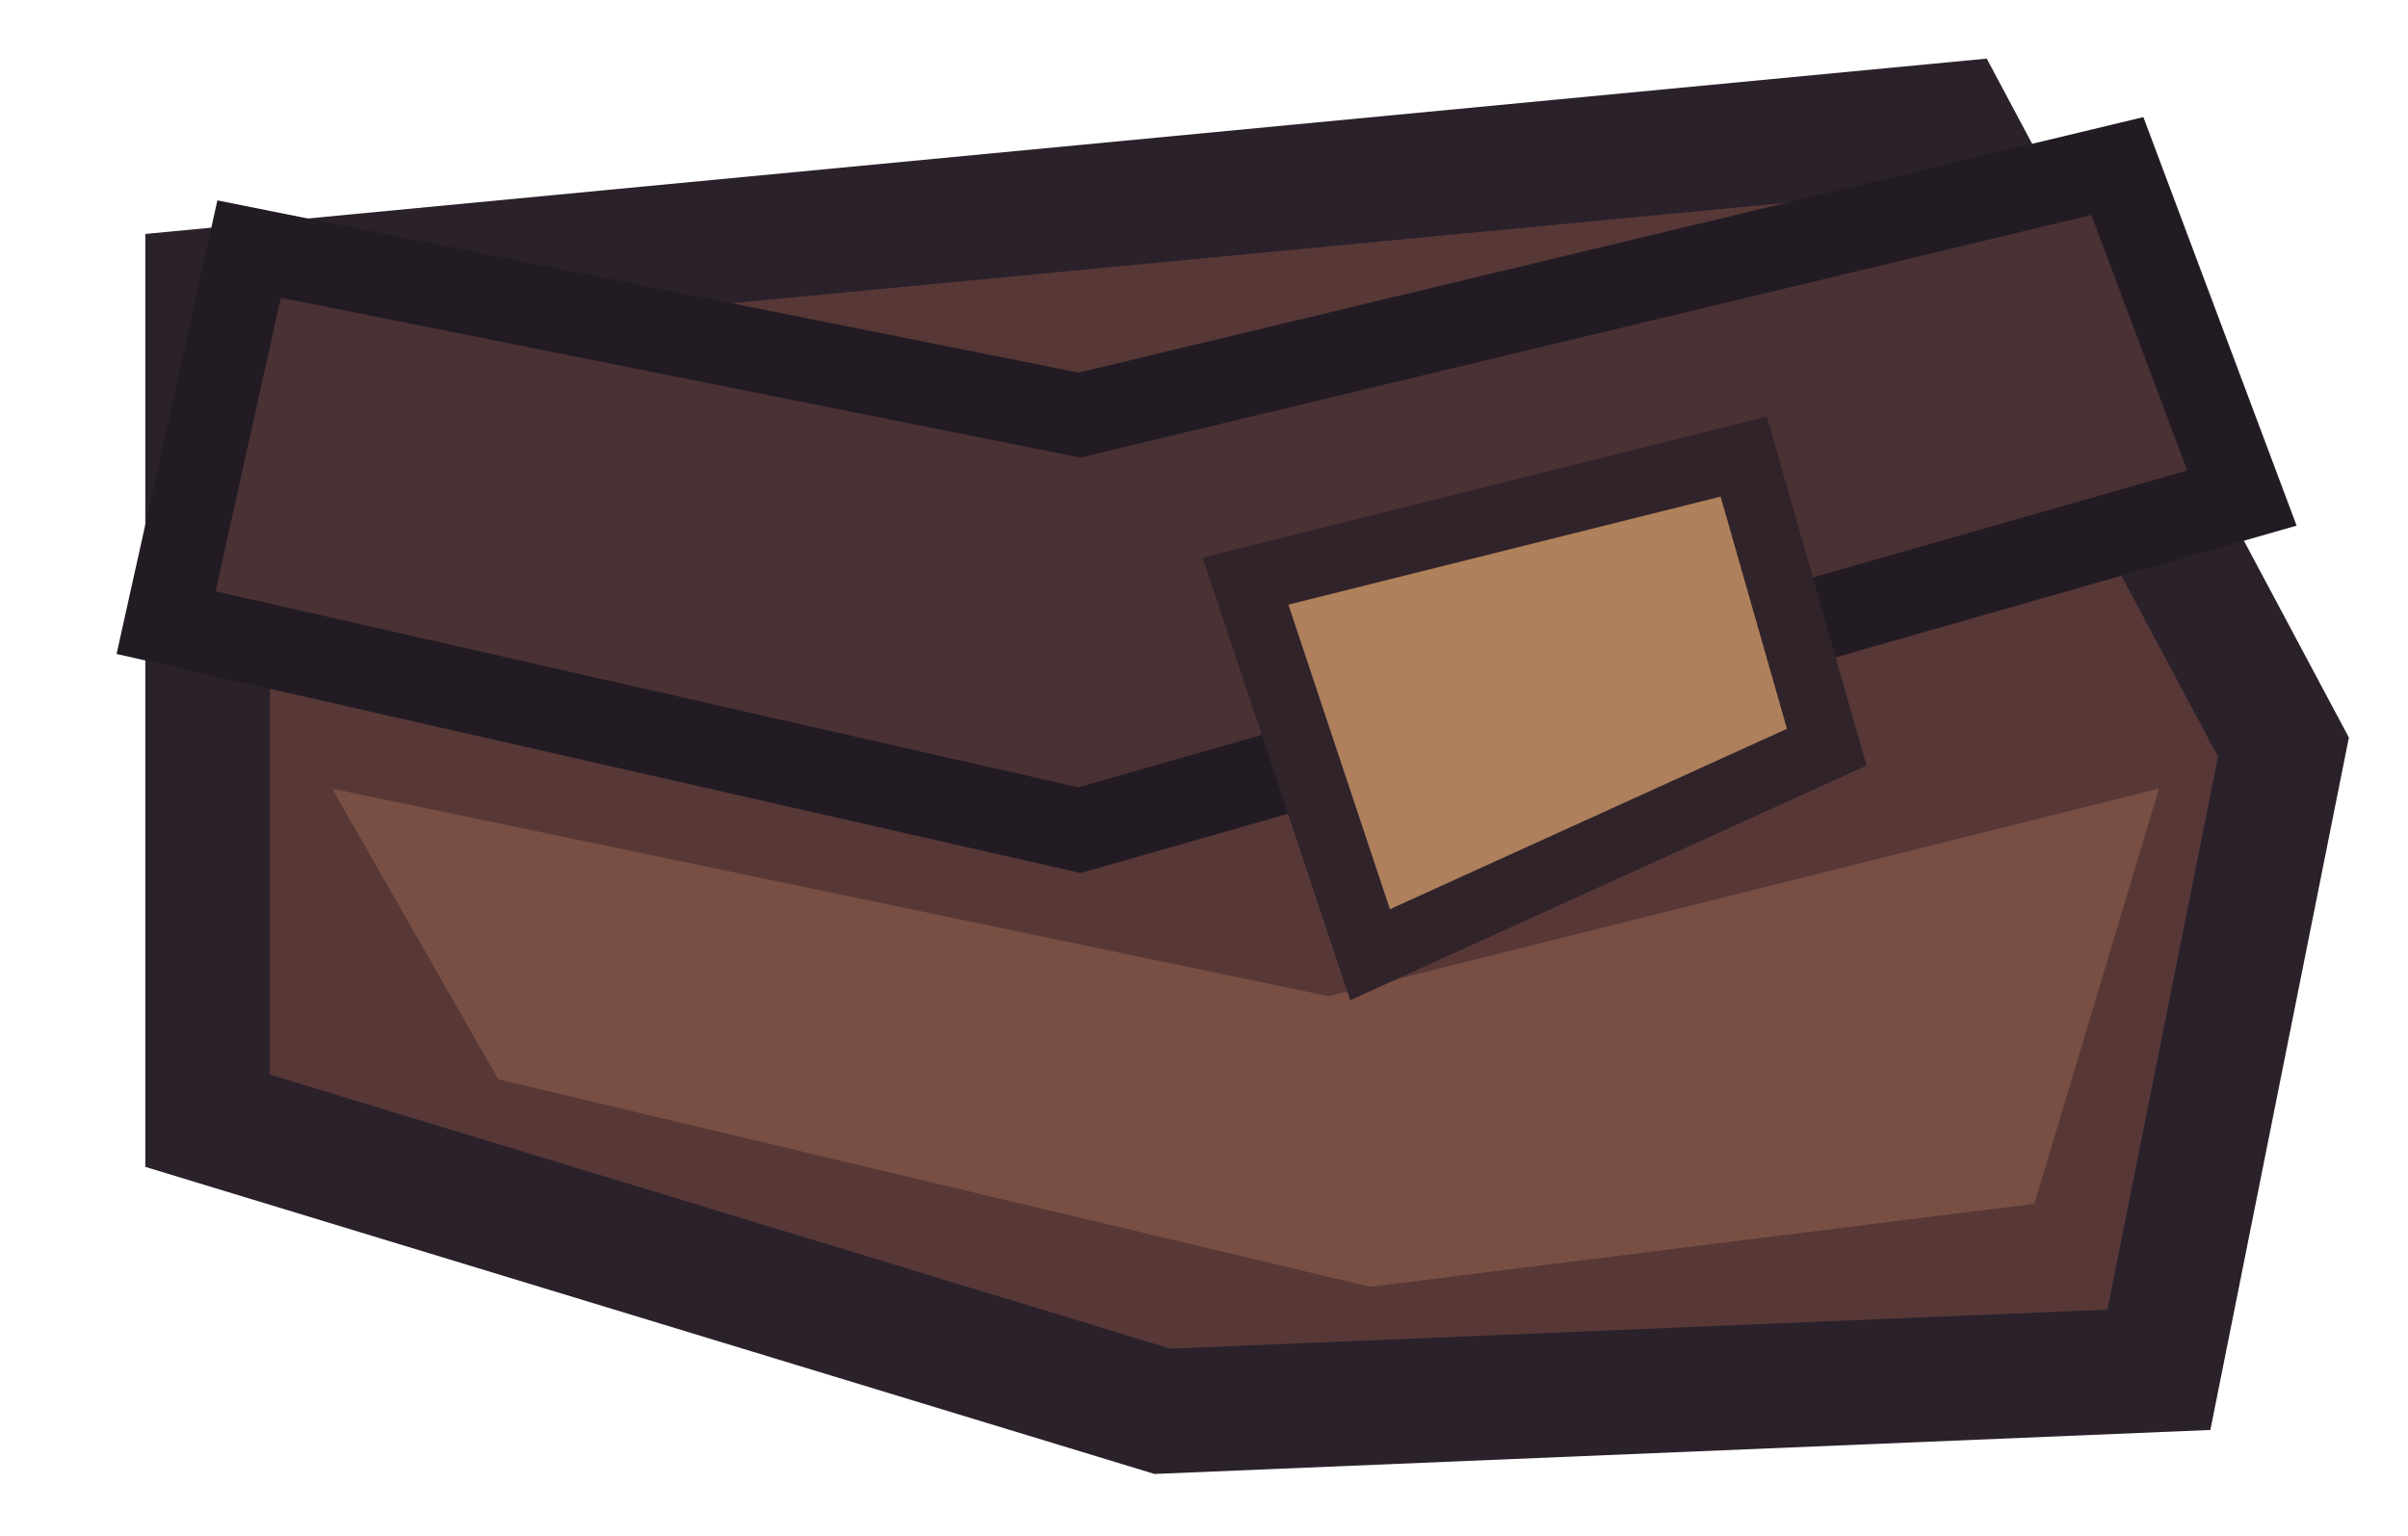
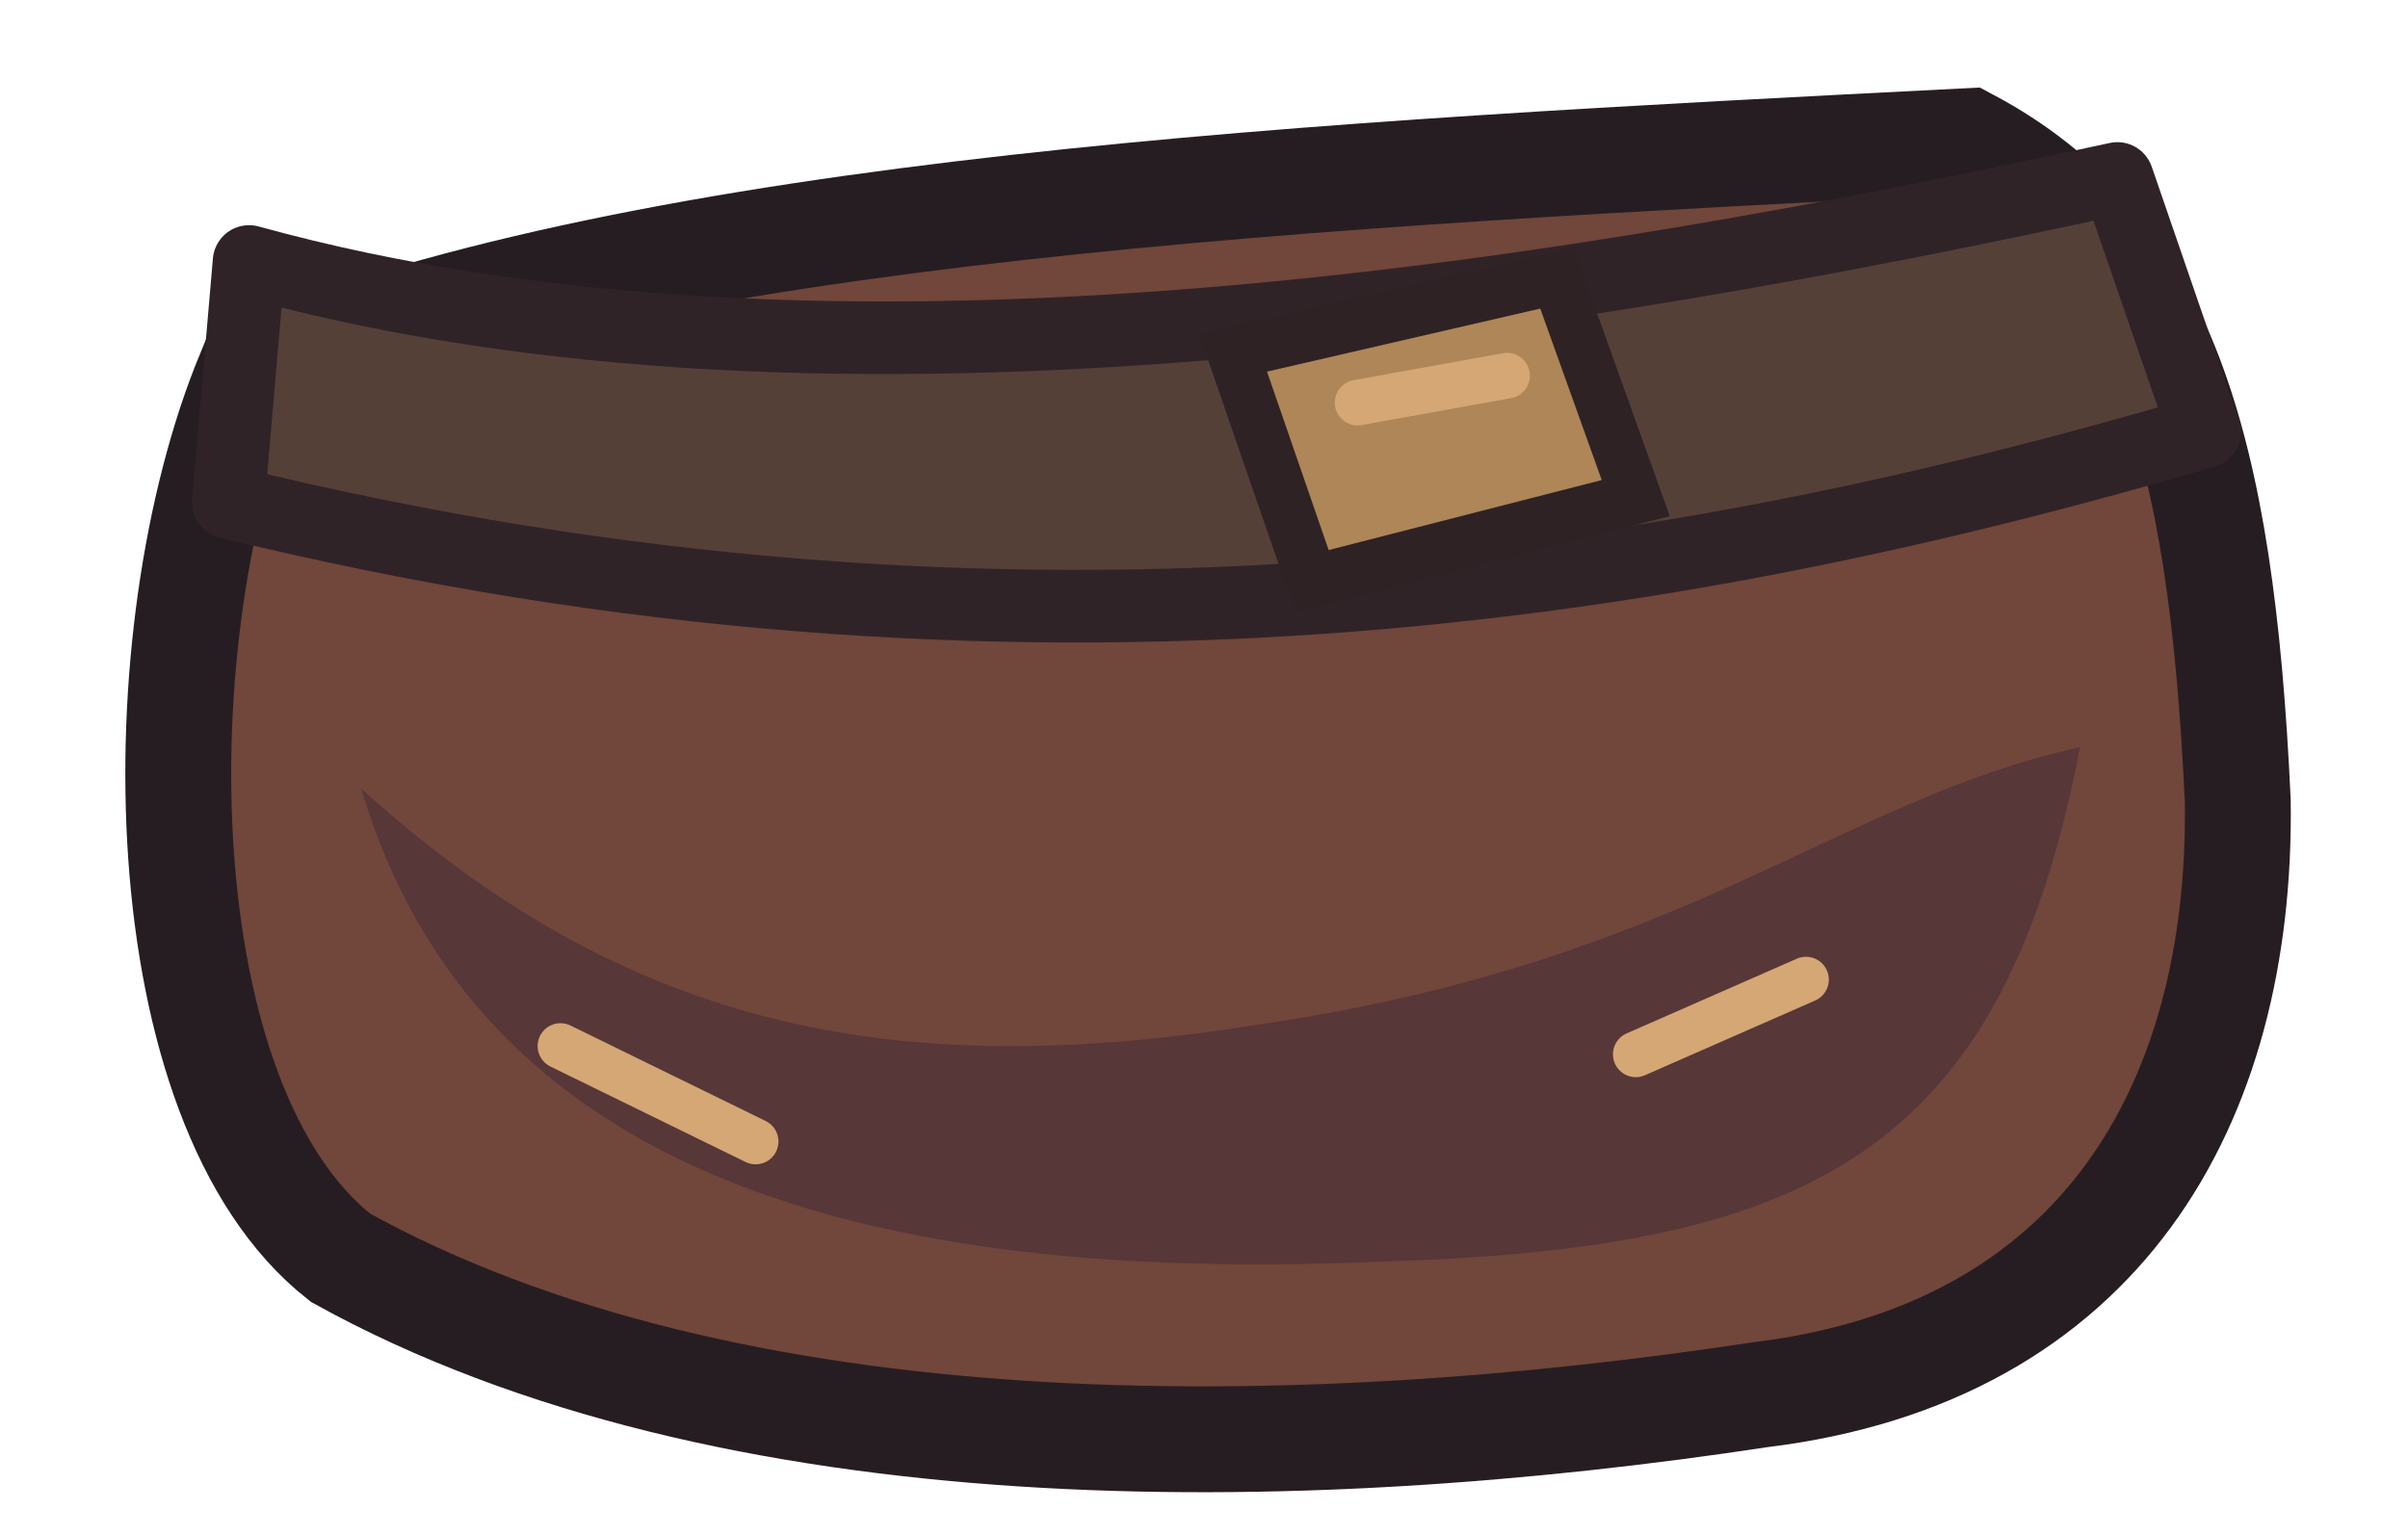
<svg xmlns="http://www.w3.org/2000/svg" width="58" height="37" viewBox="-29 -14 58 37">
-   <path fill="#573837" stroke="#2b212b" stroke-width="3" d="M-24-7l42-4 8 15-3 15-24 1-23-7Z" />
-   <path fill="#794f43" d="M-21 5l24 5 20-5-3 10-16 2-21-5Z" />
-   <path fill="#493134" stroke="#221b24" stroke-width="2" d="M-23-8l20 4 25-6 3 8L-3 6l-22-5Z" />
-   <path fill="#ae805b" stroke="#30232a" stroke-width="1.6" d="M1 0l12-3 2 7-11 5Z" />
+   <path d="M-23-5c9.8-4 25.7-4.8 41.4-5.6 4.7 2.5 6.1 7.3 6.5 15.9.1 7.3-3.3 13.3-11.5 14.3-11.2 1.7-24.8 1.9-34.2-3.3-4.7-3.7-4.8-15-2.2-21.3Z" fill="#71463b" stroke="#261d22" stroke-width="2.55" />
+   <path d="M-23-7.7C-8.9-3.8 9.1-6.9 22-9.7l2.1 6.1C11.5.1-4.3 2.8-23.5-1.9Z" fill="#554038" stroke="#302327" stroke-width="1.75" stroke-linejoin="round" />
+   <path d="M-20.3 5c6.3 5.7 12.7 7.1 21.5 5.7 10.4-1.5 14-5.4 19.9-6.7-1.9 9.9-6.6 12.1-17 12.4-12 .5-21.6-2-24.4-11.4Z" fill="#573738" />
+   <path d="m.7-5.5 7.8-1.8 1.9 5.3-7.8 2Z" fill="#ae8657" stroke="#2e2225" stroke-width="1.25" />
+   <path d="m3.7-4.3 3.6-.65m-22.8 16.15 4.7 2.3m21.2-2.1 4.1-1.8" fill="none" stroke="#d4a775" stroke-width="1.1" stroke-linecap="round" />
</svg>
